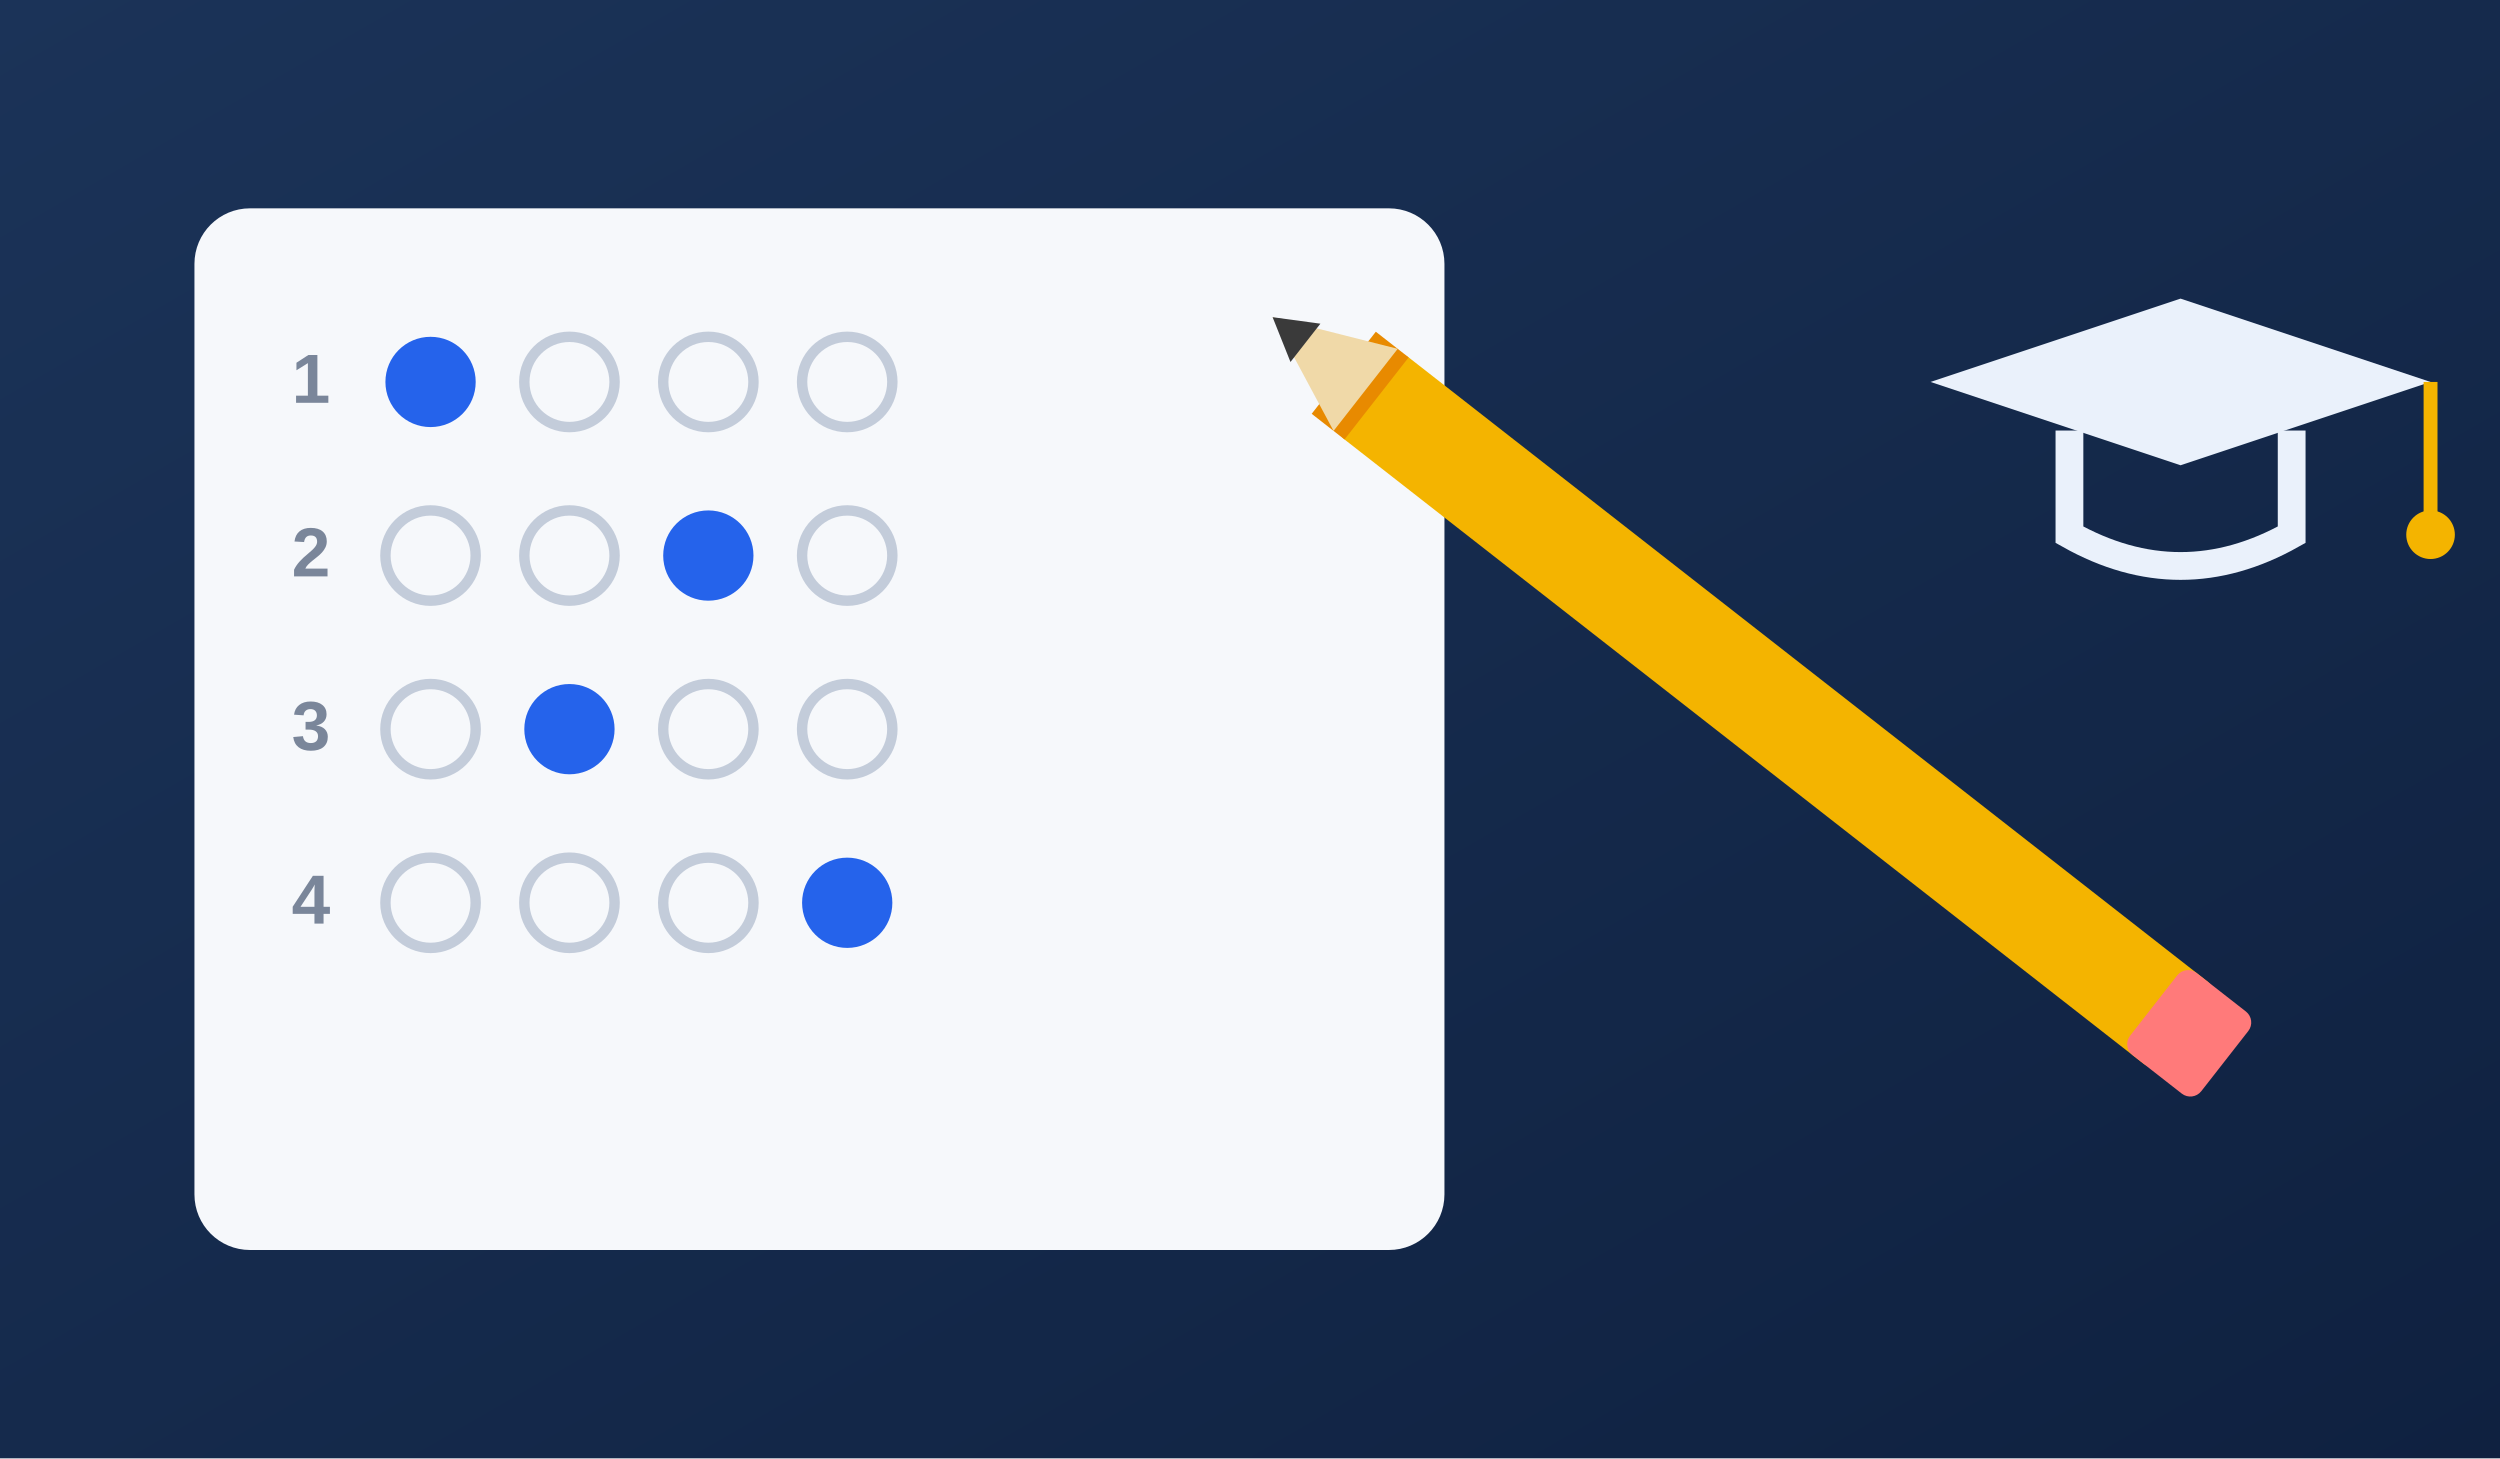
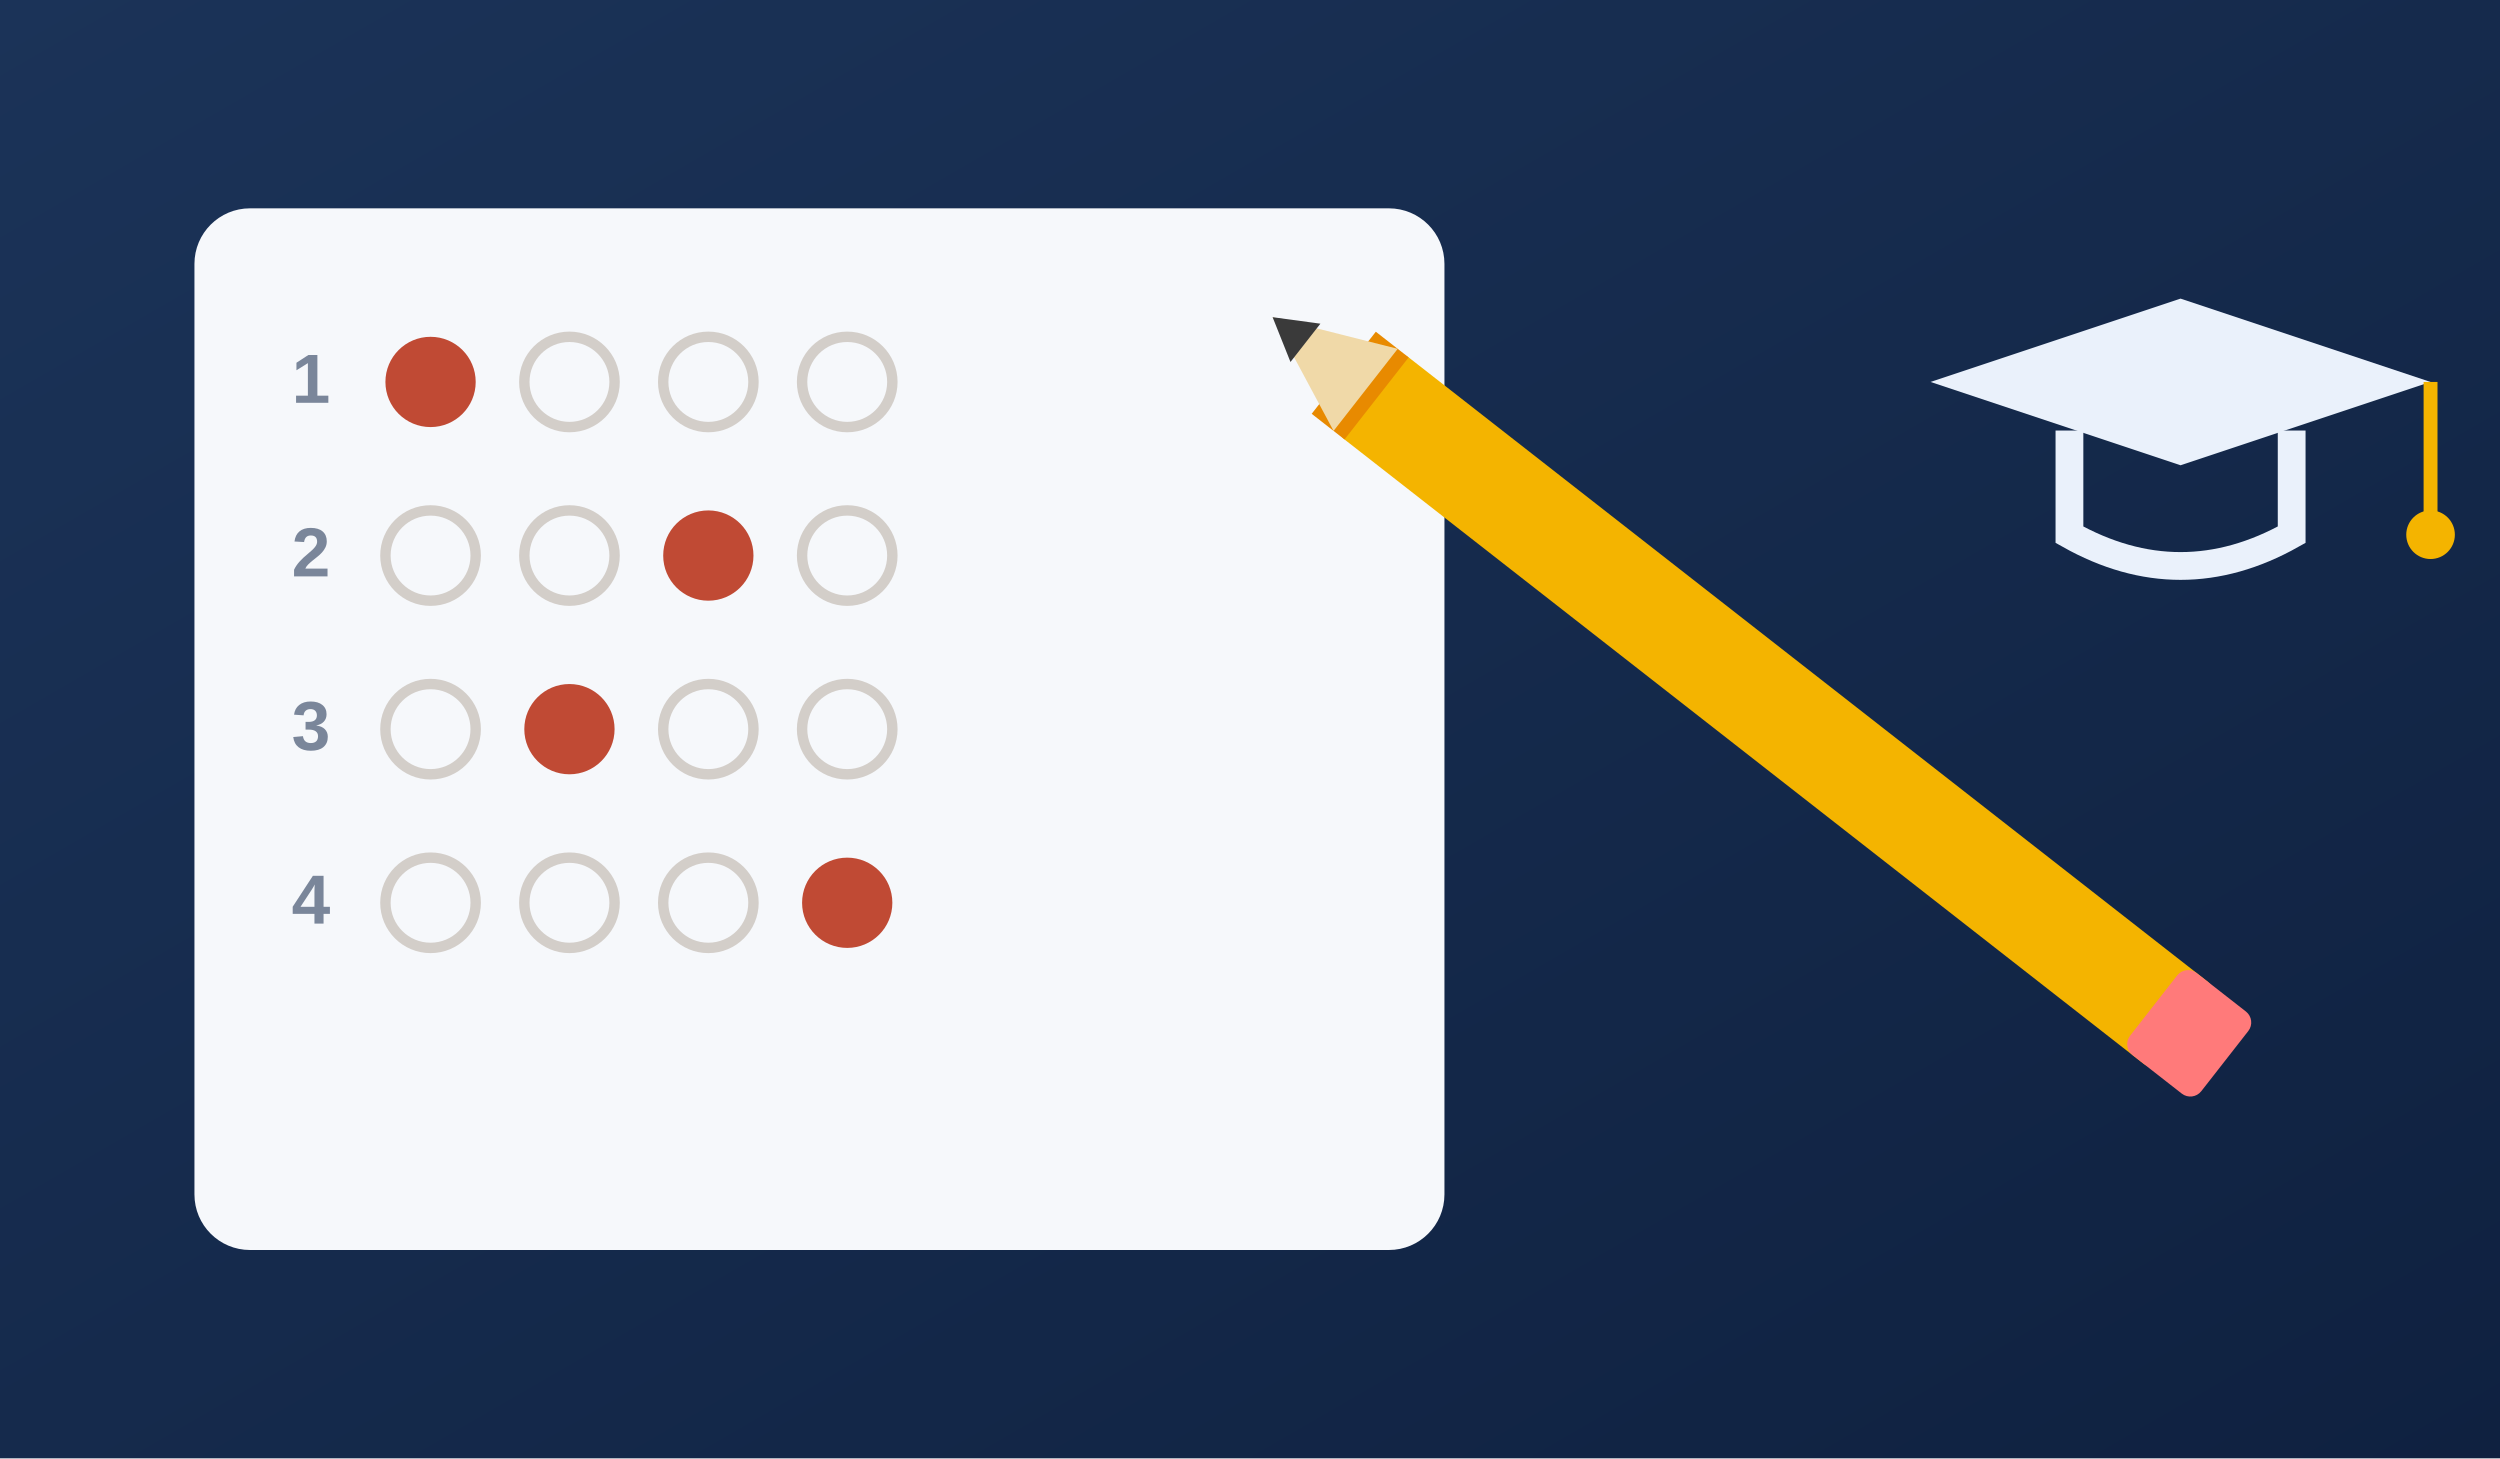
<svg xmlns="http://www.w3.org/2000/svg" viewBox="0 0 720 420" width="720" height="420">
  <defs>
    <linearGradient id="pbg" x1="0" y1="0" x2="1" y2="1">
      <stop offset="0" stop-color="#1b3358" />
      <stop offset="1" stop-color="#0f2140" />
    </linearGradient>
  </defs>
  <rect width="720" height="420" fill="url(#pbg)" />
  <rect x="56" y="60" width="360" height="300" rx="16" fill="#f6f8fb" />
  <g font-family="Manrope, Arial, sans-serif" font-weight="700" font-size="20" fill="#7a869a">
    <g transform="translate(84,96)">
      <text x="0" y="20">1</text>
-       <circle cx="40" cy="14" r="13" fill="#2563eb" />
-       <circle cx="80" cy="14" r="13" fill="none" stroke="#c3ccda" stroke-width="3" />
-       <circle cx="120" cy="14" r="13" fill="none" stroke="#c3ccda" stroke-width="3" />
-       <circle cx="160" cy="14" r="13" fill="none" stroke="#c3ccda" stroke-width="3" />
+       <circle cx="40" cy="14" r="13" fill="#c04a34" />
+       <circle cx="80" cy="14" r="13" fill="none" stroke="#d3cec9" stroke-width="3" />
+       <circle cx="120" cy="14" r="13" fill="none" stroke="#d3cec9" stroke-width="3" />
+       <circle cx="160" cy="14" r="13" fill="none" stroke="#d3cec9" stroke-width="3" />
    </g>
    <g transform="translate(84,146)">
      <text x="0" y="20">2</text>
-       <circle cx="40" cy="14" r="13" fill="none" stroke="#c3ccda" stroke-width="3" />
-       <circle cx="80" cy="14" r="13" fill="none" stroke="#c3ccda" stroke-width="3" />
-       <circle cx="120" cy="14" r="13" fill="#2563eb" />
-       <circle cx="160" cy="14" r="13" fill="none" stroke="#c3ccda" stroke-width="3" />
+       <circle cx="40" cy="14" r="13" fill="none" stroke="#d3cec9" stroke-width="3" />
+       <circle cx="80" cy="14" r="13" fill="none" stroke="#d3cec9" stroke-width="3" />
+       <circle cx="120" cy="14" r="13" fill="#c04a34" />
+       <circle cx="160" cy="14" r="13" fill="none" stroke="#d3cec9" stroke-width="3" />
    </g>
    <g transform="translate(84,196)">
      <text x="0" y="20">3</text>
-       <circle cx="40" cy="14" r="13" fill="none" stroke="#c3ccda" stroke-width="3" />
-       <circle cx="80" cy="14" r="13" fill="#2563eb" />
-       <circle cx="120" cy="14" r="13" fill="none" stroke="#c3ccda" stroke-width="3" />
-       <circle cx="160" cy="14" r="13" fill="none" stroke="#c3ccda" stroke-width="3" />
+       <circle cx="40" cy="14" r="13" fill="none" stroke="#d3cec9" stroke-width="3" />
+       <circle cx="80" cy="14" r="13" fill="#c04a34" />
+       <circle cx="120" cy="14" r="13" fill="none" stroke="#d3cec9" stroke-width="3" />
+       <circle cx="160" cy="14" r="13" fill="none" stroke="#d3cec9" stroke-width="3" />
    </g>
    <g transform="translate(84,246)">
      <text x="0" y="20">4</text>
-       <circle cx="40" cy="14" r="13" fill="none" stroke="#c3ccda" stroke-width="3" />
-       <circle cx="80" cy="14" r="13" fill="none" stroke="#c3ccda" stroke-width="3" />
-       <circle cx="120" cy="14" r="13" fill="none" stroke="#c3ccda" stroke-width="3" />
-       <circle cx="160" cy="14" r="13" fill="#2563eb" />
+       <circle cx="40" cy="14" r="13" fill="none" stroke="#d3cec9" stroke-width="3" />
+       <circle cx="80" cy="14" r="13" fill="none" stroke="#d3cec9" stroke-width="3" />
+       <circle cx="120" cy="14" r="13" fill="none" stroke="#d3cec9" stroke-width="3" />
+       <circle cx="160" cy="14" r="13" fill="#c04a34" />
    </g>
  </g>
  <g transform="rotate(38 520 210)">
    <rect x="360" y="196" width="300" height="30" rx="4" fill="#f4b400" />
    <rect x="352" y="196" width="12" height="30" fill="#e88a00" />
    <path d="M360 196 l-34 15 34 15 Z" fill="#f0d9a8" />
    <path d="M338 204 l-12 7 12 7 Z" fill="#3a3a3a" />
    <rect x="648" y="196" width="26" height="30" rx="4" fill="#ff7a7a" />
  </g>
  <g transform="translate(556,84)">
    <path d="M0 26 L72 2 L144 26 L72 50 Z" fill="#eaf1fb" />
    <path d="M40 40 L40 70 Q72 88 104 70 L104 40" fill="none" stroke="#eaf1fb" stroke-width="8" />
    <line x1="144" y1="26" x2="144" y2="66" stroke="#f4b400" stroke-width="4" />
    <circle cx="144" cy="70" r="7" fill="#f4b400" />
  </g>
</svg>
